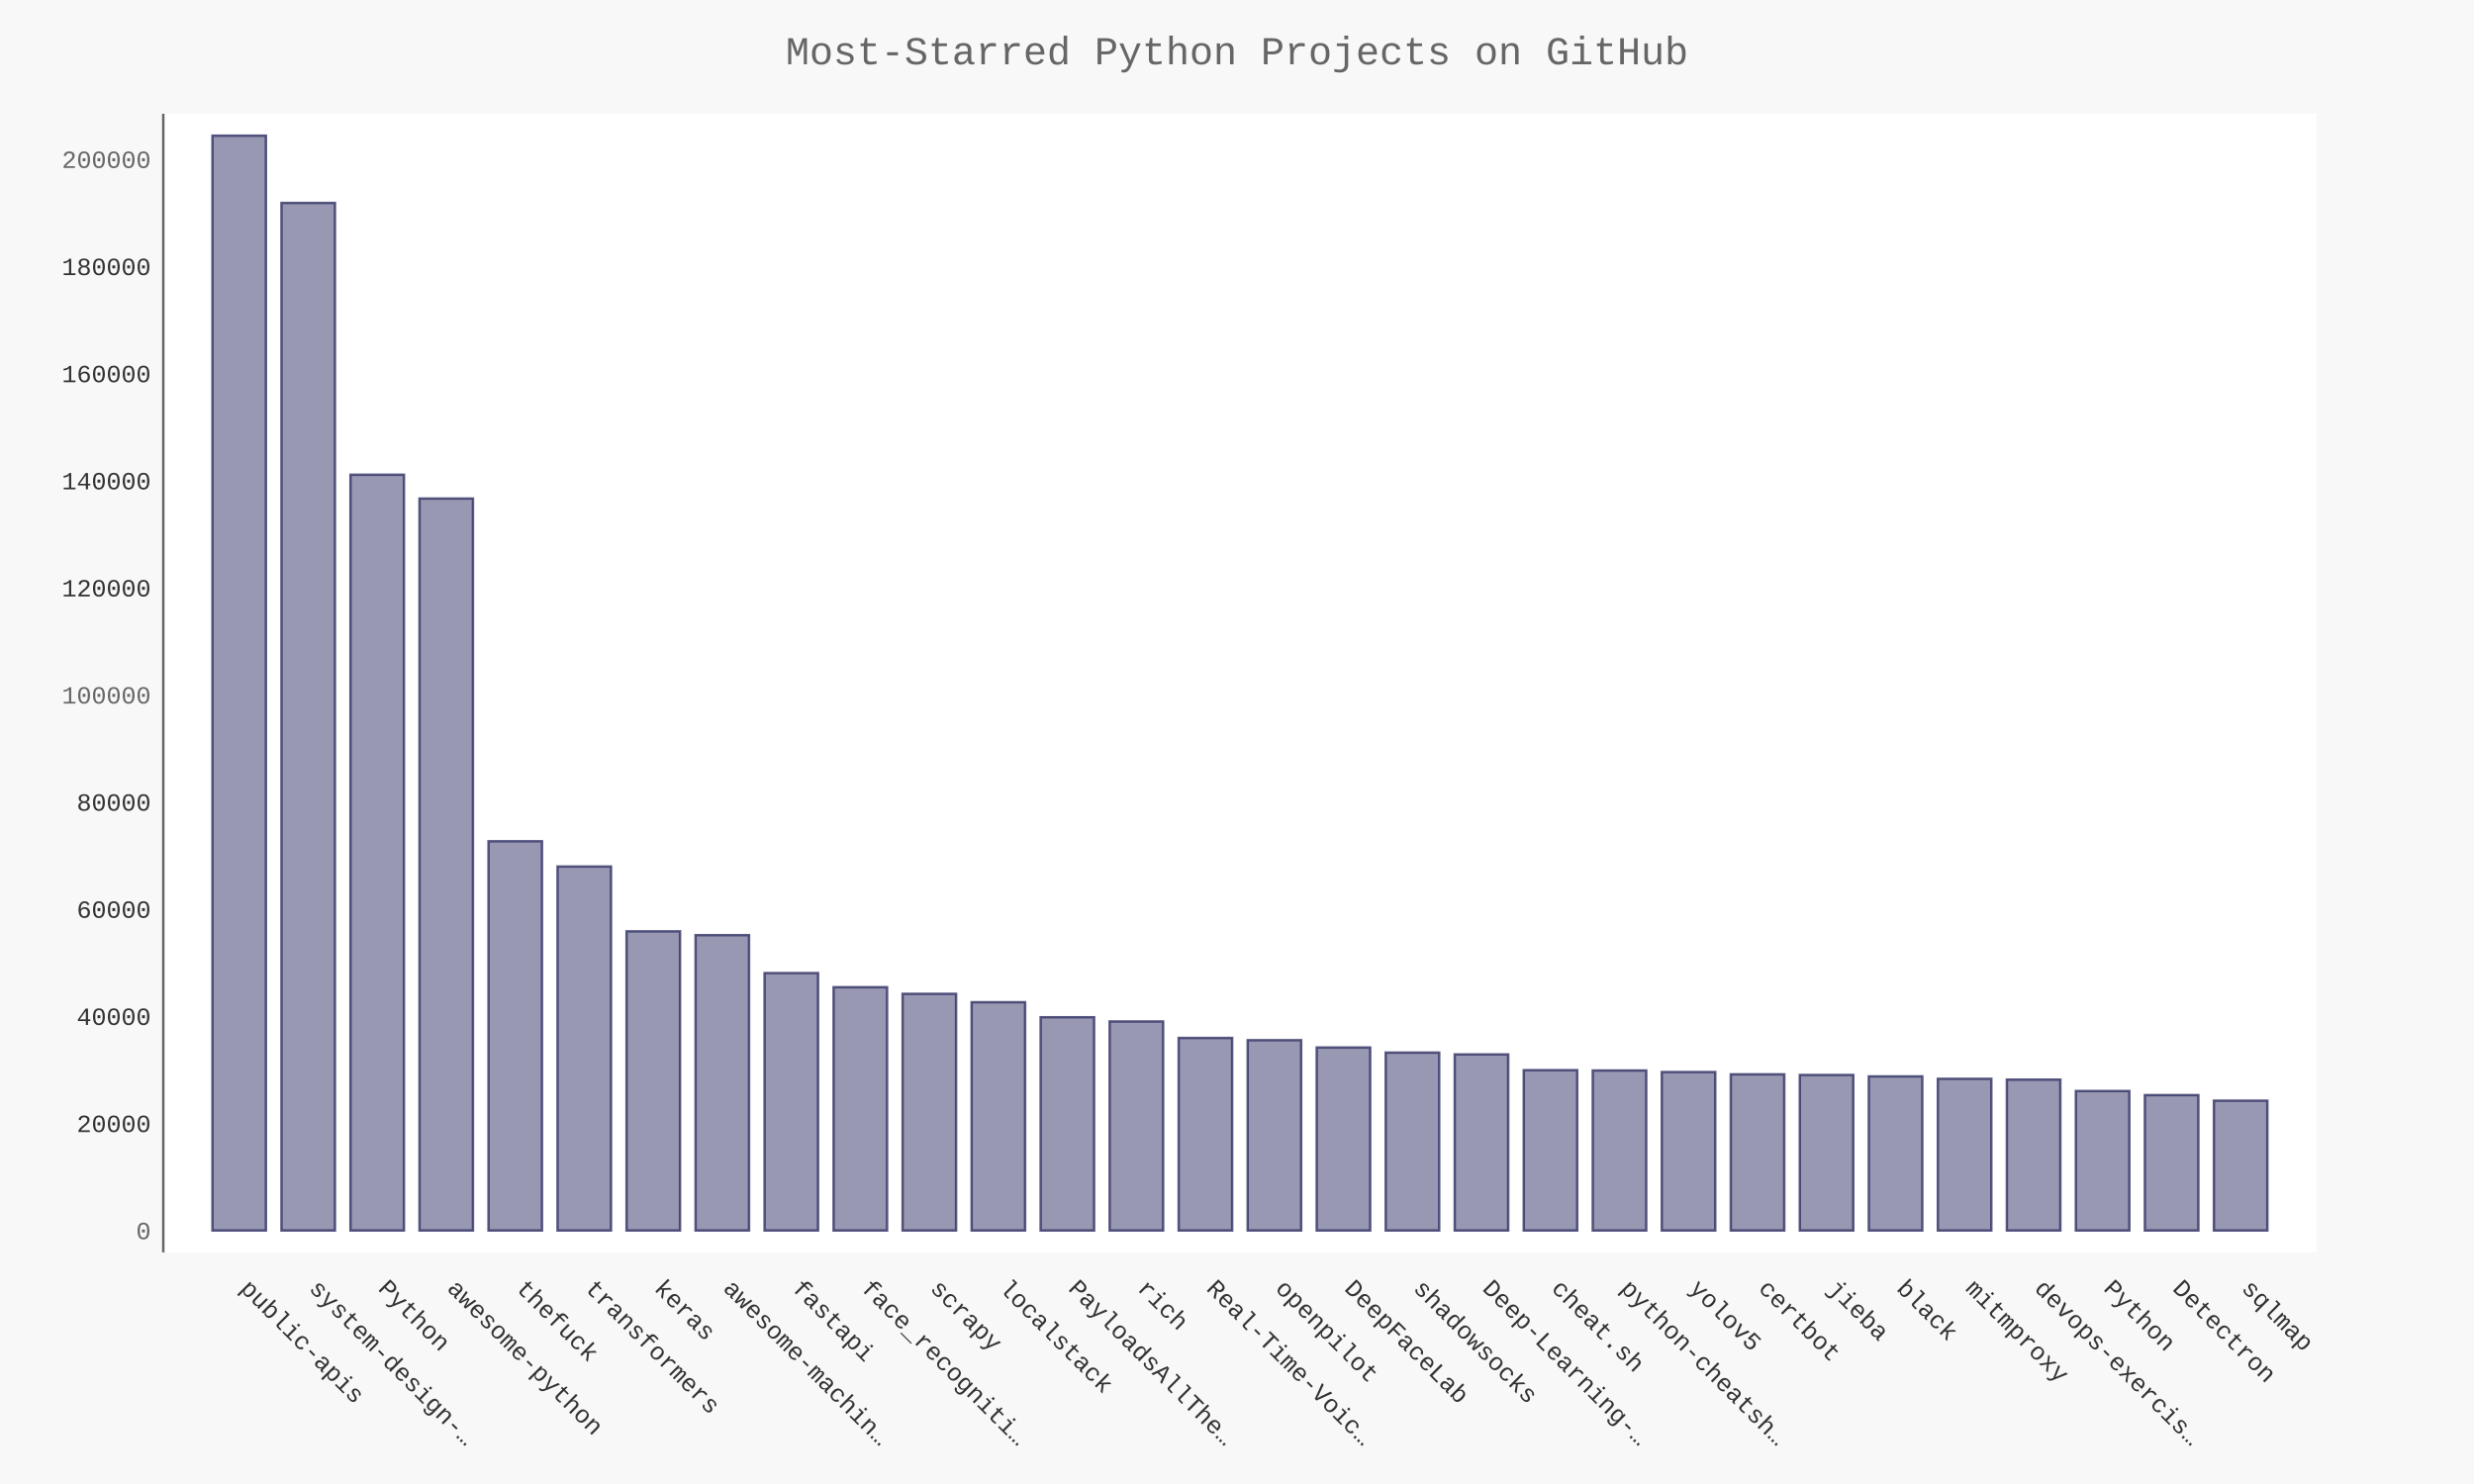
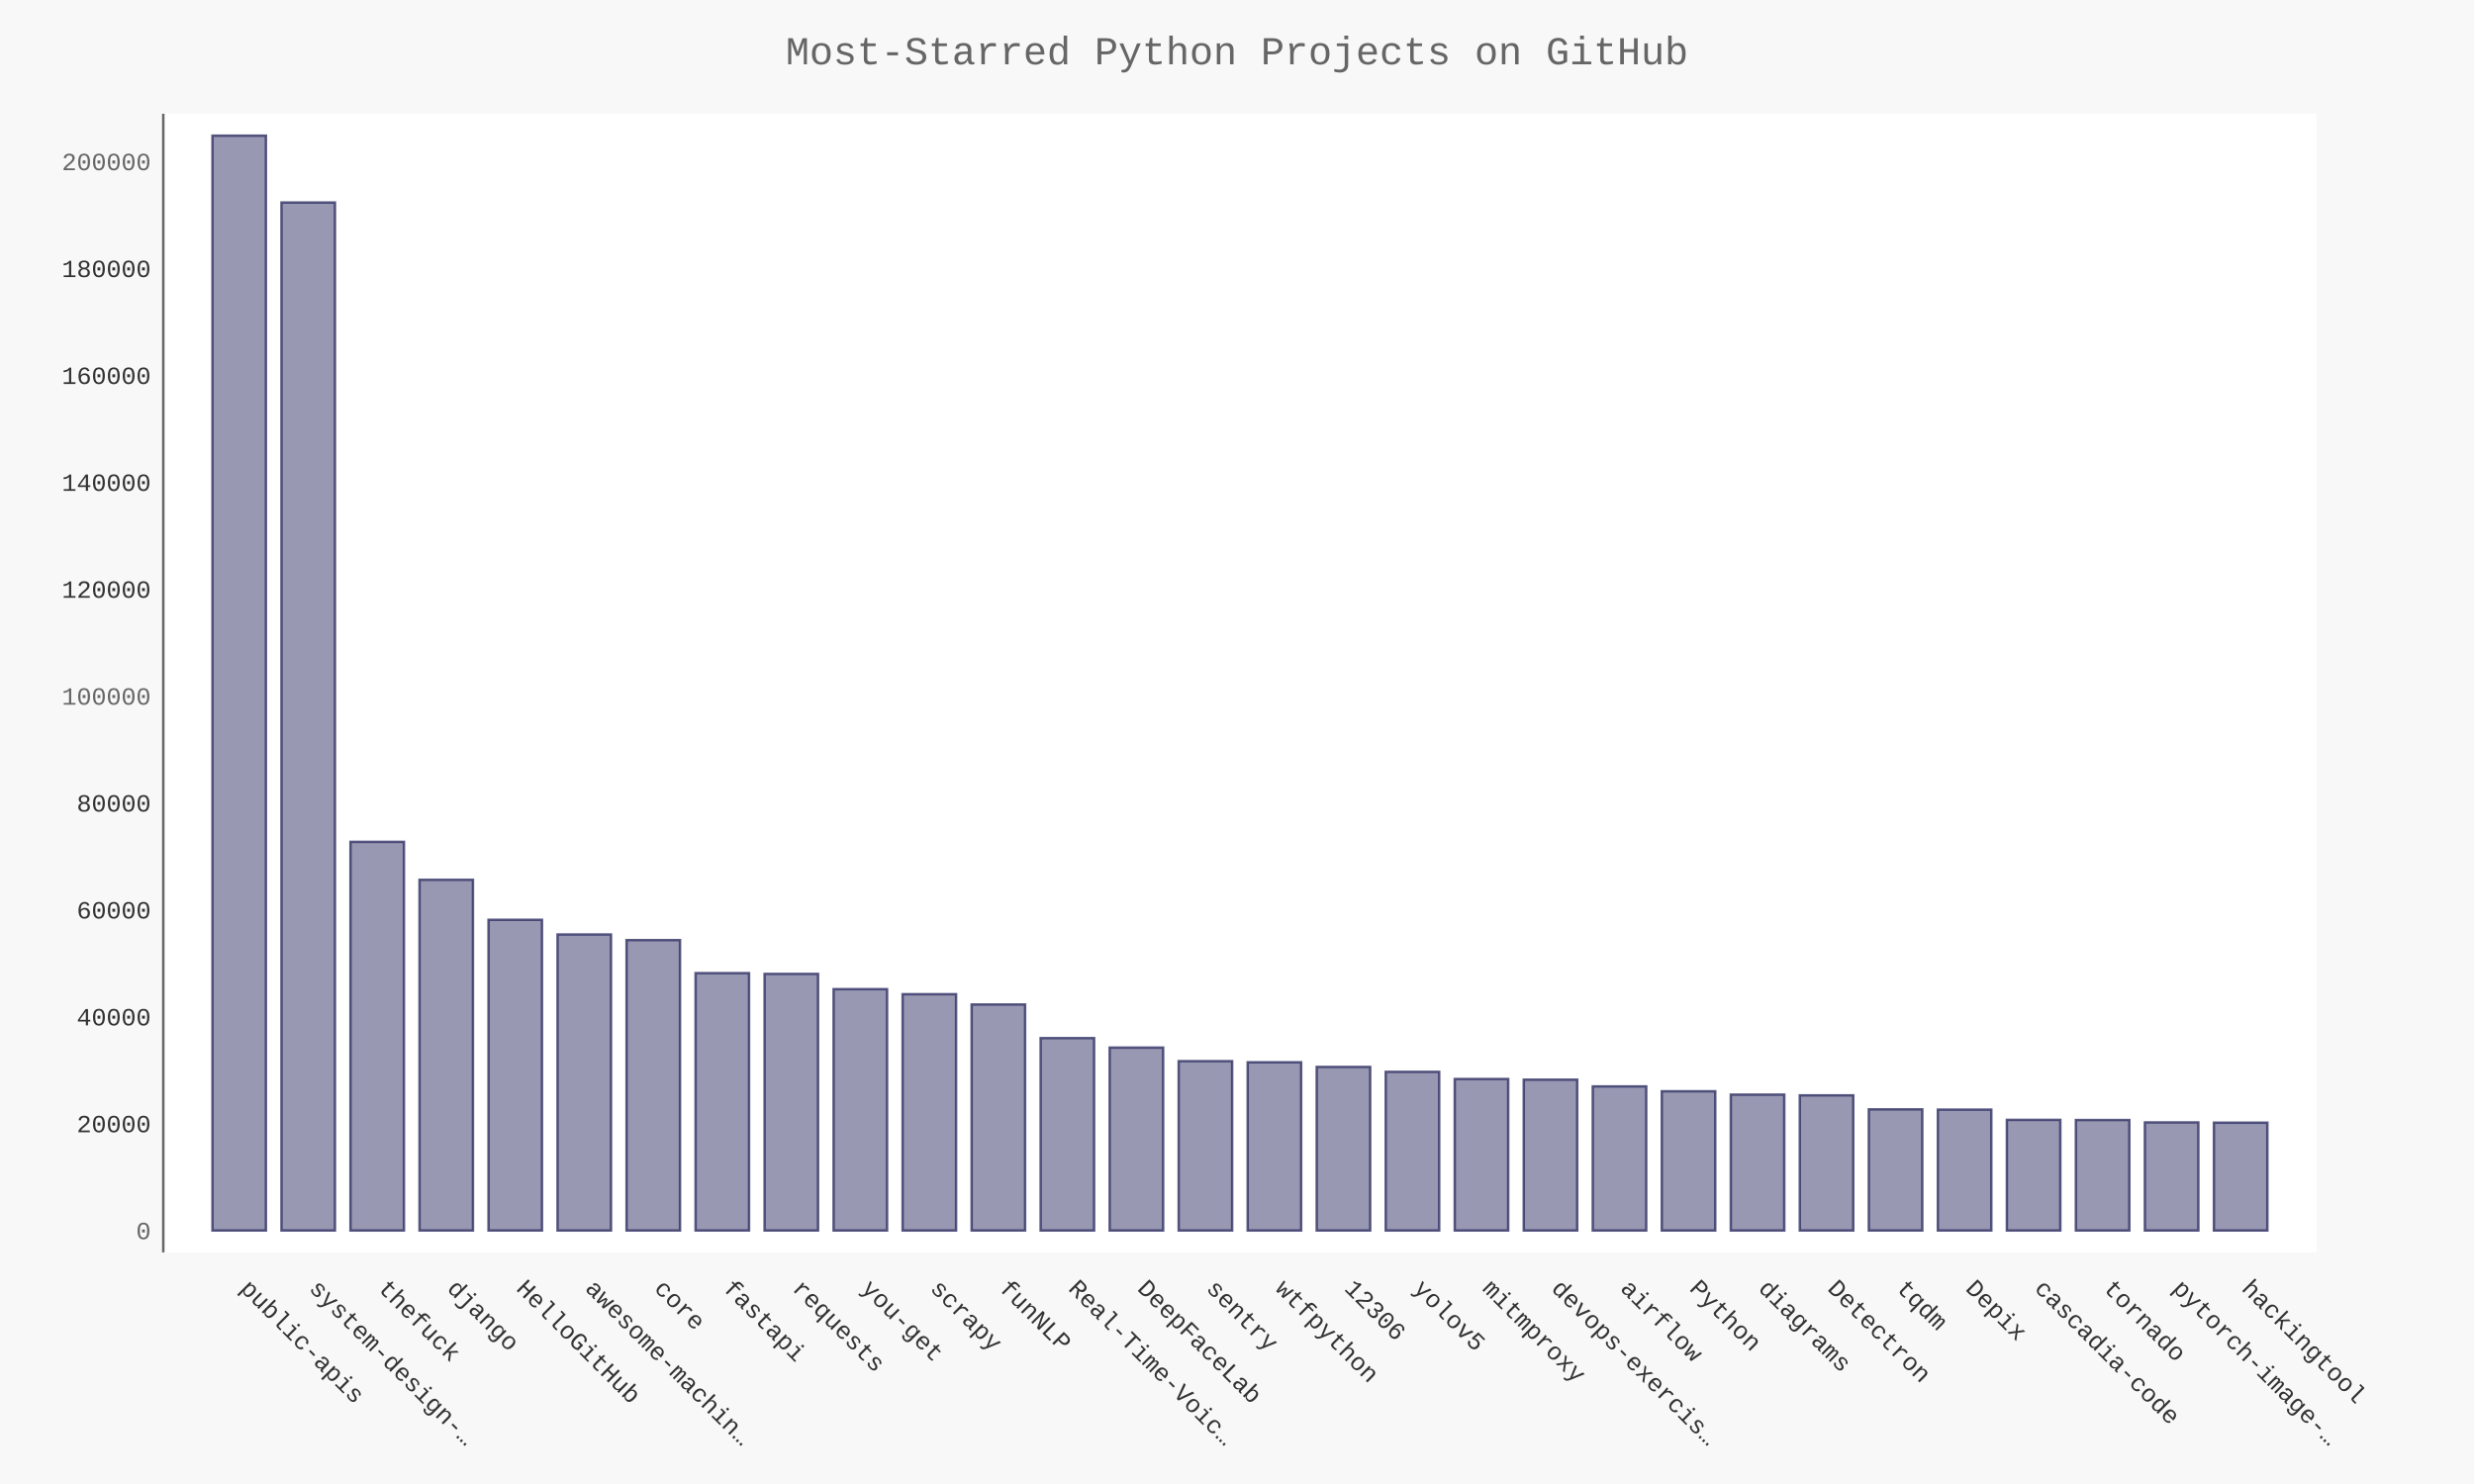
- <svg xmlns="http://www.w3.org/2000/svg" xmlns:xlink="http://www.w3.org/1999/xlink" id="chart-85890d77-c0d2-4ce1-aa13-b8e8a7d67f7e" class="pygal-chart" viewBox="0 0 1000 600">
+ <svg xmlns="http://www.w3.org/2000/svg" xmlns:xlink="http://www.w3.org/1999/xlink" id="chart-a3859ab1-d226-409c-8465-61de123ed4a2" class="pygal-chart" viewBox="0 0 1000 600">
  <defs>
-     <style type="text/css">#chart-85890d77-c0d2-4ce1-aa13-b8e8a7d67f7e{-webkit-user-select:none;-webkit-font-smoothing:antialiased;font-family:Consolas,"Liberation Mono",Menlo,Courier,monospace}#chart-85890d77-c0d2-4ce1-aa13-b8e8a7d67f7e .title{font-family:Consolas,"Liberation Mono",Menlo,Courier,monospace;font-size:16px}#chart-85890d77-c0d2-4ce1-aa13-b8e8a7d67f7e .legends .legend text{font-family:Consolas,"Liberation Mono",Menlo,Courier,monospace;font-size:14px}#chart-85890d77-c0d2-4ce1-aa13-b8e8a7d67f7e .axis text{font-family:Consolas,"Liberation Mono",Menlo,Courier,monospace;font-size:10px}#chart-85890d77-c0d2-4ce1-aa13-b8e8a7d67f7e .axis text.major{font-family:Consolas,"Liberation Mono",Menlo,Courier,monospace;font-size:10px}#chart-85890d77-c0d2-4ce1-aa13-b8e8a7d67f7e .text-overlay text.value{font-family:Consolas,"Liberation Mono",Menlo,Courier,monospace;font-size:16px}#chart-85890d77-c0d2-4ce1-aa13-b8e8a7d67f7e .text-overlay text.label{font-family:Consolas,"Liberation Mono",Menlo,Courier,monospace;font-size:10px}#chart-85890d77-c0d2-4ce1-aa13-b8e8a7d67f7e .tooltip{font-family:Consolas,"Liberation Mono",Menlo,Courier,monospace;font-size:14px}#chart-85890d77-c0d2-4ce1-aa13-b8e8a7d67f7e text.no_data{font-family:Consolas,"Liberation Mono",Menlo,Courier,monospace;font-size:64px}
- #chart-85890d77-c0d2-4ce1-aa13-b8e8a7d67f7e{background-color:#f8f8f8}#chart-85890d77-c0d2-4ce1-aa13-b8e8a7d67f7e path,#chart-85890d77-c0d2-4ce1-aa13-b8e8a7d67f7e line,#chart-85890d77-c0d2-4ce1-aa13-b8e8a7d67f7e rect,#chart-85890d77-c0d2-4ce1-aa13-b8e8a7d67f7e circle{-webkit-transition:250ms ease-in;-moz-transition:250ms ease-in;transition:250ms ease-in}#chart-85890d77-c0d2-4ce1-aa13-b8e8a7d67f7e .graph &gt; .background{fill:#f8f8f8}#chart-85890d77-c0d2-4ce1-aa13-b8e8a7d67f7e .plot &gt; .background{fill:#ffffff}#chart-85890d77-c0d2-4ce1-aa13-b8e8a7d67f7e .graph{fill:#333}#chart-85890d77-c0d2-4ce1-aa13-b8e8a7d67f7e text.no_data{fill:#666}#chart-85890d77-c0d2-4ce1-aa13-b8e8a7d67f7e .title{fill:#666}#chart-85890d77-c0d2-4ce1-aa13-b8e8a7d67f7e .legends .legend text{fill:#333}#chart-85890d77-c0d2-4ce1-aa13-b8e8a7d67f7e .legends .legend:hover text{fill:#666}#chart-85890d77-c0d2-4ce1-aa13-b8e8a7d67f7e .axis .line{stroke:#666}#chart-85890d77-c0d2-4ce1-aa13-b8e8a7d67f7e .axis .guide.line{stroke:rgba(0,0,0,0.5)}#chart-85890d77-c0d2-4ce1-aa13-b8e8a7d67f7e .axis .major.line{stroke:#333}#chart-85890d77-c0d2-4ce1-aa13-b8e8a7d67f7e .axis text.major{fill:#666}#chart-85890d77-c0d2-4ce1-aa13-b8e8a7d67f7e .axis.y .guides:hover .guide.line,#chart-85890d77-c0d2-4ce1-aa13-b8e8a7d67f7e .line-graph .axis.x .guides:hover .guide.line,#chart-85890d77-c0d2-4ce1-aa13-b8e8a7d67f7e .stackedline-graph .axis.x .guides:hover .guide.line,#chart-85890d77-c0d2-4ce1-aa13-b8e8a7d67f7e .xy-graph .axis.x .guides:hover .guide.line{stroke:#666}#chart-85890d77-c0d2-4ce1-aa13-b8e8a7d67f7e .axis .guides:hover text{fill:#666}#chart-85890d77-c0d2-4ce1-aa13-b8e8a7d67f7e .reactive{fill-opacity:.5;stroke-opacity:.8;stroke-width:1}#chart-85890d77-c0d2-4ce1-aa13-b8e8a7d67f7e .ci{stroke:#333}#chart-85890d77-c0d2-4ce1-aa13-b8e8a7d67f7e .reactive.active,#chart-85890d77-c0d2-4ce1-aa13-b8e8a7d67f7e .active .reactive{fill-opacity:.9;stroke-opacity:.9;stroke-width:4}#chart-85890d77-c0d2-4ce1-aa13-b8e8a7d67f7e .ci .reactive.active{stroke-width:1.5}#chart-85890d77-c0d2-4ce1-aa13-b8e8a7d67f7e .series text{fill:#666}#chart-85890d77-c0d2-4ce1-aa13-b8e8a7d67f7e .tooltip rect{fill:#ffffff;stroke:#666;-webkit-transition:opacity 250ms ease-in;-moz-transition:opacity 250ms ease-in;transition:opacity 250ms ease-in}#chart-85890d77-c0d2-4ce1-aa13-b8e8a7d67f7e .tooltip .label{fill:#333}#chart-85890d77-c0d2-4ce1-aa13-b8e8a7d67f7e .tooltip .label{fill:#333}#chart-85890d77-c0d2-4ce1-aa13-b8e8a7d67f7e .tooltip .legend{font-size:.8em;fill:rgba(0,0,0,0.5)}#chart-85890d77-c0d2-4ce1-aa13-b8e8a7d67f7e .tooltip .x_label{font-size:.6em;fill:#666}#chart-85890d77-c0d2-4ce1-aa13-b8e8a7d67f7e .tooltip .xlink{font-size:.5em;text-decoration:underline}#chart-85890d77-c0d2-4ce1-aa13-b8e8a7d67f7e .tooltip .value{font-size:1.5em}#chart-85890d77-c0d2-4ce1-aa13-b8e8a7d67f7e .bound{font-size:.5em}#chart-85890d77-c0d2-4ce1-aa13-b8e8a7d67f7e .max-value{font-size:.75em;fill:rgba(0,0,0,0.5)}#chart-85890d77-c0d2-4ce1-aa13-b8e8a7d67f7e .map-element{fill:#ffffff;stroke:rgba(0,0,0,0.5) !important}#chart-85890d77-c0d2-4ce1-aa13-b8e8a7d67f7e .map-element .reactive{fill-opacity:inherit;stroke-opacity:inherit}#chart-85890d77-c0d2-4ce1-aa13-b8e8a7d67f7e .color-0,#chart-85890d77-c0d2-4ce1-aa13-b8e8a7d67f7e .color-0 a:visited{stroke:#333366;fill:#333366}#chart-85890d77-c0d2-4ce1-aa13-b8e8a7d67f7e .text-overlay .color-0 text{fill:black}
- #chart-85890d77-c0d2-4ce1-aa13-b8e8a7d67f7e text.no_data{text-anchor:middle}#chart-85890d77-c0d2-4ce1-aa13-b8e8a7d67f7e .guide.line{fill:none}#chart-85890d77-c0d2-4ce1-aa13-b8e8a7d67f7e .centered{text-anchor:middle}#chart-85890d77-c0d2-4ce1-aa13-b8e8a7d67f7e .title{text-anchor:middle}#chart-85890d77-c0d2-4ce1-aa13-b8e8a7d67f7e .legends .legend text{fill-opacity:1}#chart-85890d77-c0d2-4ce1-aa13-b8e8a7d67f7e .axis.x text{text-anchor:middle}#chart-85890d77-c0d2-4ce1-aa13-b8e8a7d67f7e .axis.x:not(.web) text[transform]{text-anchor:start}#chart-85890d77-c0d2-4ce1-aa13-b8e8a7d67f7e .axis.x:not(.web) text[transform].backwards{text-anchor:end}#chart-85890d77-c0d2-4ce1-aa13-b8e8a7d67f7e .axis.y text{text-anchor:end}#chart-85890d77-c0d2-4ce1-aa13-b8e8a7d67f7e .axis.y text[transform].backwards{text-anchor:start}#chart-85890d77-c0d2-4ce1-aa13-b8e8a7d67f7e .axis.y2 text{text-anchor:start}#chart-85890d77-c0d2-4ce1-aa13-b8e8a7d67f7e .axis.y2 text[transform].backwards{text-anchor:end}#chart-85890d77-c0d2-4ce1-aa13-b8e8a7d67f7e .axis .guide.line{stroke-dasharray:4,4;stroke:black}#chart-85890d77-c0d2-4ce1-aa13-b8e8a7d67f7e .axis .major.guide.line{stroke-dasharray:6,6;stroke:black}#chart-85890d77-c0d2-4ce1-aa13-b8e8a7d67f7e .horizontal .axis.y .guide.line,#chart-85890d77-c0d2-4ce1-aa13-b8e8a7d67f7e .horizontal .axis.y2 .guide.line,#chart-85890d77-c0d2-4ce1-aa13-b8e8a7d67f7e .vertical .axis.x .guide.line{opacity:0}#chart-85890d77-c0d2-4ce1-aa13-b8e8a7d67f7e .horizontal .axis.always_show .guide.line,#chart-85890d77-c0d2-4ce1-aa13-b8e8a7d67f7e .vertical .axis.always_show .guide.line{opacity:1 !important}#chart-85890d77-c0d2-4ce1-aa13-b8e8a7d67f7e .axis.y .guides:hover .guide.line,#chart-85890d77-c0d2-4ce1-aa13-b8e8a7d67f7e .axis.y2 .guides:hover .guide.line,#chart-85890d77-c0d2-4ce1-aa13-b8e8a7d67f7e .axis.x .guides:hover .guide.line{opacity:1}#chart-85890d77-c0d2-4ce1-aa13-b8e8a7d67f7e .axis .guides:hover text{opacity:1}#chart-85890d77-c0d2-4ce1-aa13-b8e8a7d67f7e .nofill{fill:none}#chart-85890d77-c0d2-4ce1-aa13-b8e8a7d67f7e .subtle-fill{fill-opacity:.2}#chart-85890d77-c0d2-4ce1-aa13-b8e8a7d67f7e .dot{stroke-width:1px;fill-opacity:1;stroke-opacity:1}#chart-85890d77-c0d2-4ce1-aa13-b8e8a7d67f7e .dot.active{stroke-width:5px}#chart-85890d77-c0d2-4ce1-aa13-b8e8a7d67f7e .dot.negative{fill:transparent}#chart-85890d77-c0d2-4ce1-aa13-b8e8a7d67f7e text,#chart-85890d77-c0d2-4ce1-aa13-b8e8a7d67f7e tspan{stroke:none !important}#chart-85890d77-c0d2-4ce1-aa13-b8e8a7d67f7e .series text.active{opacity:1}#chart-85890d77-c0d2-4ce1-aa13-b8e8a7d67f7e .tooltip rect{fill-opacity:.95;stroke-width:.5}#chart-85890d77-c0d2-4ce1-aa13-b8e8a7d67f7e .tooltip text{fill-opacity:1}#chart-85890d77-c0d2-4ce1-aa13-b8e8a7d67f7e .showable{visibility:hidden}#chart-85890d77-c0d2-4ce1-aa13-b8e8a7d67f7e .showable.shown{visibility:visible}#chart-85890d77-c0d2-4ce1-aa13-b8e8a7d67f7e .gauge-background{fill:rgba(229,229,229,1);stroke:none}#chart-85890d77-c0d2-4ce1-aa13-b8e8a7d67f7e .bg-lines{stroke:#f8f8f8;stroke-width:2px}</style>
+     <style type="text/css">#chart-a3859ab1-d226-409c-8465-61de123ed4a2{-webkit-user-select:none;-webkit-font-smoothing:antialiased;font-family:Consolas,"Liberation Mono",Menlo,Courier,monospace}#chart-a3859ab1-d226-409c-8465-61de123ed4a2 .title{font-family:Consolas,"Liberation Mono",Menlo,Courier,monospace;font-size:16px}#chart-a3859ab1-d226-409c-8465-61de123ed4a2 .legends .legend text{font-family:Consolas,"Liberation Mono",Menlo,Courier,monospace;font-size:14px}#chart-a3859ab1-d226-409c-8465-61de123ed4a2 .axis text{font-family:Consolas,"Liberation Mono",Menlo,Courier,monospace;font-size:10px}#chart-a3859ab1-d226-409c-8465-61de123ed4a2 .axis text.major{font-family:Consolas,"Liberation Mono",Menlo,Courier,monospace;font-size:10px}#chart-a3859ab1-d226-409c-8465-61de123ed4a2 .text-overlay text.value{font-family:Consolas,"Liberation Mono",Menlo,Courier,monospace;font-size:16px}#chart-a3859ab1-d226-409c-8465-61de123ed4a2 .text-overlay text.label{font-family:Consolas,"Liberation Mono",Menlo,Courier,monospace;font-size:10px}#chart-a3859ab1-d226-409c-8465-61de123ed4a2 .tooltip{font-family:Consolas,"Liberation Mono",Menlo,Courier,monospace;font-size:14px}#chart-a3859ab1-d226-409c-8465-61de123ed4a2 text.no_data{font-family:Consolas,"Liberation Mono",Menlo,Courier,monospace;font-size:64px}
+ #chart-a3859ab1-d226-409c-8465-61de123ed4a2{background-color:#f8f8f8}#chart-a3859ab1-d226-409c-8465-61de123ed4a2 path,#chart-a3859ab1-d226-409c-8465-61de123ed4a2 line,#chart-a3859ab1-d226-409c-8465-61de123ed4a2 rect,#chart-a3859ab1-d226-409c-8465-61de123ed4a2 circle{-webkit-transition:250ms ease-in;-moz-transition:250ms ease-in;transition:250ms ease-in}#chart-a3859ab1-d226-409c-8465-61de123ed4a2 .graph &gt; .background{fill:#f8f8f8}#chart-a3859ab1-d226-409c-8465-61de123ed4a2 .plot &gt; .background{fill:#ffffff}#chart-a3859ab1-d226-409c-8465-61de123ed4a2 .graph{fill:#333}#chart-a3859ab1-d226-409c-8465-61de123ed4a2 text.no_data{fill:#666}#chart-a3859ab1-d226-409c-8465-61de123ed4a2 .title{fill:#666}#chart-a3859ab1-d226-409c-8465-61de123ed4a2 .legends .legend text{fill:#333}#chart-a3859ab1-d226-409c-8465-61de123ed4a2 .legends .legend:hover text{fill:#666}#chart-a3859ab1-d226-409c-8465-61de123ed4a2 .axis .line{stroke:#666}#chart-a3859ab1-d226-409c-8465-61de123ed4a2 .axis .guide.line{stroke:rgba(0,0,0,0.5)}#chart-a3859ab1-d226-409c-8465-61de123ed4a2 .axis .major.line{stroke:#333}#chart-a3859ab1-d226-409c-8465-61de123ed4a2 .axis text.major{fill:#666}#chart-a3859ab1-d226-409c-8465-61de123ed4a2 .axis.y .guides:hover .guide.line,#chart-a3859ab1-d226-409c-8465-61de123ed4a2 .line-graph .axis.x .guides:hover .guide.line,#chart-a3859ab1-d226-409c-8465-61de123ed4a2 .stackedline-graph .axis.x .guides:hover .guide.line,#chart-a3859ab1-d226-409c-8465-61de123ed4a2 .xy-graph .axis.x .guides:hover .guide.line{stroke:#666}#chart-a3859ab1-d226-409c-8465-61de123ed4a2 .axis .guides:hover text{fill:#666}#chart-a3859ab1-d226-409c-8465-61de123ed4a2 .reactive{fill-opacity:.5;stroke-opacity:.8;stroke-width:1}#chart-a3859ab1-d226-409c-8465-61de123ed4a2 .ci{stroke:#333}#chart-a3859ab1-d226-409c-8465-61de123ed4a2 .reactive.active,#chart-a3859ab1-d226-409c-8465-61de123ed4a2 .active .reactive{fill-opacity:.9;stroke-opacity:.9;stroke-width:4}#chart-a3859ab1-d226-409c-8465-61de123ed4a2 .ci .reactive.active{stroke-width:1.5}#chart-a3859ab1-d226-409c-8465-61de123ed4a2 .series text{fill:#666}#chart-a3859ab1-d226-409c-8465-61de123ed4a2 .tooltip rect{fill:#ffffff;stroke:#666;-webkit-transition:opacity 250ms ease-in;-moz-transition:opacity 250ms ease-in;transition:opacity 250ms ease-in}#chart-a3859ab1-d226-409c-8465-61de123ed4a2 .tooltip .label{fill:#333}#chart-a3859ab1-d226-409c-8465-61de123ed4a2 .tooltip .label{fill:#333}#chart-a3859ab1-d226-409c-8465-61de123ed4a2 .tooltip .legend{font-size:.8em;fill:rgba(0,0,0,0.5)}#chart-a3859ab1-d226-409c-8465-61de123ed4a2 .tooltip .x_label{font-size:.6em;fill:#666}#chart-a3859ab1-d226-409c-8465-61de123ed4a2 .tooltip .xlink{font-size:.5em;text-decoration:underline}#chart-a3859ab1-d226-409c-8465-61de123ed4a2 .tooltip .value{font-size:1.5em}#chart-a3859ab1-d226-409c-8465-61de123ed4a2 .bound{font-size:.5em}#chart-a3859ab1-d226-409c-8465-61de123ed4a2 .max-value{font-size:.75em;fill:rgba(0,0,0,0.5)}#chart-a3859ab1-d226-409c-8465-61de123ed4a2 .map-element{fill:#ffffff;stroke:rgba(0,0,0,0.5) !important}#chart-a3859ab1-d226-409c-8465-61de123ed4a2 .map-element .reactive{fill-opacity:inherit;stroke-opacity:inherit}#chart-a3859ab1-d226-409c-8465-61de123ed4a2 .color-0,#chart-a3859ab1-d226-409c-8465-61de123ed4a2 .color-0 a:visited{stroke:#333366;fill:#333366}#chart-a3859ab1-d226-409c-8465-61de123ed4a2 .text-overlay .color-0 text{fill:black}
+ #chart-a3859ab1-d226-409c-8465-61de123ed4a2 text.no_data{text-anchor:middle}#chart-a3859ab1-d226-409c-8465-61de123ed4a2 .guide.line{fill:none}#chart-a3859ab1-d226-409c-8465-61de123ed4a2 .centered{text-anchor:middle}#chart-a3859ab1-d226-409c-8465-61de123ed4a2 .title{text-anchor:middle}#chart-a3859ab1-d226-409c-8465-61de123ed4a2 .legends .legend text{fill-opacity:1}#chart-a3859ab1-d226-409c-8465-61de123ed4a2 .axis.x text{text-anchor:middle}#chart-a3859ab1-d226-409c-8465-61de123ed4a2 .axis.x:not(.web) text[transform]{text-anchor:start}#chart-a3859ab1-d226-409c-8465-61de123ed4a2 .axis.x:not(.web) text[transform].backwards{text-anchor:end}#chart-a3859ab1-d226-409c-8465-61de123ed4a2 .axis.y text{text-anchor:end}#chart-a3859ab1-d226-409c-8465-61de123ed4a2 .axis.y text[transform].backwards{text-anchor:start}#chart-a3859ab1-d226-409c-8465-61de123ed4a2 .axis.y2 text{text-anchor:start}#chart-a3859ab1-d226-409c-8465-61de123ed4a2 .axis.y2 text[transform].backwards{text-anchor:end}#chart-a3859ab1-d226-409c-8465-61de123ed4a2 .axis .guide.line{stroke-dasharray:4,4;stroke:black}#chart-a3859ab1-d226-409c-8465-61de123ed4a2 .axis .major.guide.line{stroke-dasharray:6,6;stroke:black}#chart-a3859ab1-d226-409c-8465-61de123ed4a2 .horizontal .axis.y .guide.line,#chart-a3859ab1-d226-409c-8465-61de123ed4a2 .horizontal .axis.y2 .guide.line,#chart-a3859ab1-d226-409c-8465-61de123ed4a2 .vertical .axis.x .guide.line{opacity:0}#chart-a3859ab1-d226-409c-8465-61de123ed4a2 .horizontal .axis.always_show .guide.line,#chart-a3859ab1-d226-409c-8465-61de123ed4a2 .vertical .axis.always_show .guide.line{opacity:1 !important}#chart-a3859ab1-d226-409c-8465-61de123ed4a2 .axis.y .guides:hover .guide.line,#chart-a3859ab1-d226-409c-8465-61de123ed4a2 .axis.y2 .guides:hover .guide.line,#chart-a3859ab1-d226-409c-8465-61de123ed4a2 .axis.x .guides:hover .guide.line{opacity:1}#chart-a3859ab1-d226-409c-8465-61de123ed4a2 .axis .guides:hover text{opacity:1}#chart-a3859ab1-d226-409c-8465-61de123ed4a2 .nofill{fill:none}#chart-a3859ab1-d226-409c-8465-61de123ed4a2 .subtle-fill{fill-opacity:.2}#chart-a3859ab1-d226-409c-8465-61de123ed4a2 .dot{stroke-width:1px;fill-opacity:1;stroke-opacity:1}#chart-a3859ab1-d226-409c-8465-61de123ed4a2 .dot.active{stroke-width:5px}#chart-a3859ab1-d226-409c-8465-61de123ed4a2 .dot.negative{fill:transparent}#chart-a3859ab1-d226-409c-8465-61de123ed4a2 text,#chart-a3859ab1-d226-409c-8465-61de123ed4a2 tspan{stroke:none !important}#chart-a3859ab1-d226-409c-8465-61de123ed4a2 .series text.active{opacity:1}#chart-a3859ab1-d226-409c-8465-61de123ed4a2 .tooltip rect{fill-opacity:.95;stroke-width:.5}#chart-a3859ab1-d226-409c-8465-61de123ed4a2 .tooltip text{fill-opacity:1}#chart-a3859ab1-d226-409c-8465-61de123ed4a2 .showable{visibility:hidden}#chart-a3859ab1-d226-409c-8465-61de123ed4a2 .showable.shown{visibility:visible}#chart-a3859ab1-d226-409c-8465-61de123ed4a2 .gauge-background{fill:rgba(229,229,229,1);stroke:none}#chart-a3859ab1-d226-409c-8465-61de123ed4a2 .bg-lines{stroke:#f8f8f8;stroke-width:2px}</style>
  </defs>
  <g class="graph bar-graph vertical">
    <rect x="0" y="0" width="1000" height="600" class="background" />
    <g transform="translate(66, 46)" class="plot">
      <rect x="0" y="0" width="870.36" height="460.36" class="background" />
      <g class="axis y">
        <g class="guides">
          <text x="-5" y="455.007" class="major">0</text>
        </g>
        <g class="guides">
-           <text x="-5" y="411.698" class="">20000</text>
-         </g>
-         <g class="guides">
-           <text x="-5" y="368.388" class="">40000</text>
-         </g>
-         <g class="guides">
-           <text x="-5" y="325.078" class="">60000</text>
-         </g>
-         <g class="guides">
-           <text x="-5" y="281.768" class="">80000</text>
-         </g>
-         <g class="guides">
-           <text x="-5" y="238.458" class="major">100000</text>
-         </g>
-         <g class="guides">
-           <text x="-5" y="195.149" class="">120000</text>
-         </g>
-         <g class="guides">
-           <text x="-5" y="151.839" class="">140000</text>
-         </g>
-         <g class="guides">
-           <text x="-5" y="108.529" class="">160000</text>
-         </g>
-         <g class="guides">
-           <text x="-5" y="65.219" class="">180000</text>
-         </g>
-         <g class="guides">
-           <text x="-5" y="21.909" class="major">200000</text>
+           <text x="-5" y="411.787" class="">20000</text>
+         </g>
+         <g class="guides">
+           <text x="-5" y="368.567" class="">40000</text>
+         </g>
+         <g class="guides">
+           <text x="-5" y="325.347" class="">60000</text>
+         </g>
+         <g class="guides">
+           <text x="-5" y="282.127" class="">80000</text>
+         </g>
+         <g class="guides">
+           <text x="-5" y="238.907" class="major">100000</text>
+         </g>
+         <g class="guides">
+           <text x="-5" y="195.686" class="">120000</text>
+         </g>
+         <g class="guides">
+           <text x="-5" y="152.466" class="">140000</text>
+         </g>
+         <g class="guides">
+           <text x="-5" y="109.246" class="">160000</text>
+         </g>
+         <g class="guides">
+           <text x="-5" y="66.026" class="">180000</text>
+         </g>
+         <g class="guides">
+           <text x="-5" y="22.806" class="major">200000</text>
        </g>
      </g>
      <g class="axis x">
        <path d="M0 0 v460.36" class="line" />
        <g class="guides">
          <path d="M30.686 0 v460.36" class="guide line" />
          <text x="30.686" y="475.36" class="" transform="rotate(45 30.68578 475.3604)">public-apis</text>
        </g>
        <g class="guides">
          <path d="M58.582 0 v460.36" class="guide line" />
          <text x="58.582" y="475.36" class="" transform="rotate(45 58.58195 475.3604)">system-design-…</text>
        </g>
        <g class="guides">
          <path d="M86.478 0 v460.36" class="guide line" />
-           <text x="86.478" y="475.36" class="" transform="rotate(45 86.47812 475.3604)">Python</text>
+           <text x="86.478" y="475.36" class="" transform="rotate(45 86.47812 475.3604)">thefuck</text>
        </g>
        <g class="guides">
          <path d="M114.374 0 v460.36" class="guide line" />
-           <text x="114.374" y="475.36" class="" transform="rotate(45 114.3743 475.3604)">awesome-python</text>
+           <text x="114.374" y="475.36" class="" transform="rotate(45 114.3743 475.3604)">django</text>
        </g>
        <g class="guides">
          <path d="M142.27 0 v460.36" class="guide line" />
-           <text x="142.27" y="475.36" class="" transform="rotate(45 142.2704 475.3604)">thefuck</text>
+           <text x="142.27" y="475.36" class="" transform="rotate(45 142.2704 475.3604)">HelloGitHub</text>
        </g>
        <g class="guides">
          <path d="M170.167 0 v460.36" class="guide line" />
-           <text x="170.167" y="475.36" class="" transform="rotate(45 170.1666 475.3604)">transformers</text>
+           <text x="170.167" y="475.36" class="" transform="rotate(45 170.1666 475.3604)">awesome-machin…</text>
        </g>
        <g class="guides">
          <path d="M198.063 0 v460.36" class="guide line" />
-           <text x="198.063" y="475.36" class="" transform="rotate(45 198.0628 475.3604)">keras</text>
+           <text x="198.063" y="475.36" class="" transform="rotate(45 198.0628 475.3604)">core</text>
        </g>
        <g class="guides">
          <path d="M225.959 0 v460.36" class="guide line" />
-           <text x="225.959" y="475.36" class="" transform="rotate(45 225.9589 475.3604)">awesome-machin…</text>
+           <text x="225.959" y="475.36" class="" transform="rotate(45 225.9589 475.3604)">fastapi</text>
        </g>
        <g class="guides">
          <path d="M253.855 0 v460.36" class="guide line" />
-           <text x="253.855" y="475.36" class="" transform="rotate(45 253.8551 475.3604)">fastapi</text>
+           <text x="253.855" y="475.36" class="" transform="rotate(45 253.8551 475.3604)">requests</text>
        </g>
        <g class="guides">
          <path d="M281.751 0 v460.36" class="guide line" />
-           <text x="281.751" y="475.36" class="" transform="rotate(45 281.7513 475.3604)">face_recogniti…</text>
+           <text x="281.751" y="475.36" class="" transform="rotate(45 281.7513 475.3604)">you-get</text>
        </g>
        <g class="guides">
          <path d="M309.647 0 v460.36" class="guide line" />
          <text x="309.647" y="475.36" class="" transform="rotate(45 309.6474 475.3604)">scrapy</text>
        </g>
        <g class="guides">
          <path d="M337.544 0 v460.36" class="guide line" />
-           <text x="337.544" y="475.36" class="" transform="rotate(45 337.5436 475.3604)">localstack</text>
+           <text x="337.544" y="475.36" class="" transform="rotate(45 337.5436 475.3604)">funNLP</text>
        </g>
        <g class="guides">
          <path d="M365.44 0 v460.36" class="guide line" />
-           <text x="365.44" y="475.36" class="" transform="rotate(45 365.4398 475.3604)">PayloadsAllThe…</text>
+           <text x="365.44" y="475.36" class="" transform="rotate(45 365.4398 475.3604)">Real-Time-Voic…</text>
        </g>
        <g class="guides">
          <path d="M393.336 0 v460.36" class="guide line" />
-           <text x="393.336" y="475.36" class="" transform="rotate(45 393.3359 475.3604)">rich</text>
+           <text x="393.336" y="475.36" class="" transform="rotate(45 393.3359 475.3604)">DeepFaceLab</text>
        </g>
        <g class="guides">
          <path d="M421.232 0 v460.36" class="guide line" />
-           <text x="421.232" y="475.36" class="" transform="rotate(45 421.2321 475.3604)">Real-Time-Voic…</text>
+           <text x="421.232" y="475.36" class="" transform="rotate(45 421.2321 475.3604)">sentry</text>
        </g>
        <g class="guides">
          <path d="M449.128 0 v460.36" class="guide line" />
-           <text x="449.128" y="475.36" class="" transform="rotate(45 449.1283 475.3604)">openpilot</text>
+           <text x="449.128" y="475.36" class="" transform="rotate(45 449.1283 475.3604)">wtfpython</text>
        </g>
        <g class="guides">
          <path d="M477.024 0 v460.36" class="guide line" />
-           <text x="477.024" y="475.36" class="" transform="rotate(45 477.0244 475.3604)">DeepFaceLab</text>
+           <text x="477.024" y="475.36" class="" transform="rotate(45 477.0244 475.3604)">12306</text>
        </g>
        <g class="guides">
          <path d="M504.921 0 v460.36" class="guide line" />
-           <text x="504.921" y="475.36" class="" transform="rotate(45 504.9206 475.3604)">shadowsocks</text>
+           <text x="504.921" y="475.36" class="" transform="rotate(45 504.9206 475.3604)">yolov5</text>
        </g>
        <g class="guides">
          <path d="M532.817 0 v460.36" class="guide line" />
-           <text x="532.817" y="475.36" class="" transform="rotate(45 532.8168 475.3604)">Deep-Learning-…</text>
+           <text x="532.817" y="475.36" class="" transform="rotate(45 532.8168 475.3604)">mitmproxy</text>
        </g>
        <g class="guides">
          <path d="M560.713 0 v460.36" class="guide line" />
-           <text x="560.713" y="475.36" class="" transform="rotate(45 560.7129 475.3604)">cheat.sh</text>
+           <text x="560.713" y="475.36" class="" transform="rotate(45 560.7129 475.3604)">devops-exercis…</text>
        </g>
        <g class="guides">
          <path d="M588.609 0 v460.36" class="guide line" />
-           <text x="588.609" y="475.36" class="" transform="rotate(45 588.6091 475.3604)">python-cheatsh…</text>
+           <text x="588.609" y="475.36" class="" transform="rotate(45 588.6091 475.3604)">airflow</text>
        </g>
        <g class="guides">
          <path d="M616.505 0 v460.36" class="guide line" />
-           <text x="616.505" y="475.36" class="" transform="rotate(45 616.5053 475.3604)">yolov5</text>
+           <text x="616.505" y="475.36" class="" transform="rotate(45 616.5053 475.3604)">Python</text>
        </g>
        <g class="guides">
          <path d="M644.401 0 v460.36" class="guide line" />
-           <text x="644.401" y="475.36" class="" transform="rotate(45 644.4014 475.3604)">certbot</text>
+           <text x="644.401" y="475.36" class="" transform="rotate(45 644.4014 475.3604)">diagrams</text>
        </g>
        <g class="guides">
          <path d="M672.298 0 v460.36" class="guide line" />
-           <text x="672.298" y="475.36" class="" transform="rotate(45 672.2976 475.3604)">jieba</text>
+           <text x="672.298" y="475.36" class="" transform="rotate(45 672.2976 475.3604)">Detectron</text>
        </g>
        <g class="guides">
          <path d="M700.194 0 v460.36" class="guide line" />
-           <text x="700.194" y="475.36" class="" transform="rotate(45 700.1938 475.3604)">black</text>
+           <text x="700.194" y="475.36" class="" transform="rotate(45 700.1938 475.3604)">tqdm</text>
        </g>
        <g class="guides">
          <path d="M728.09 0 v460.36" class="guide line" />
-           <text x="728.09" y="475.36" class="" transform="rotate(45 728.0899 475.3604)">mitmproxy</text>
+           <text x="728.09" y="475.36" class="" transform="rotate(45 728.0899 475.3604)">Depix</text>
        </g>
        <g class="guides">
          <path d="M755.986 0 v460.36" class="guide line" />
-           <text x="755.986" y="475.36" class="" transform="rotate(45 755.9861 475.3604)">devops-exercis…</text>
+           <text x="755.986" y="475.36" class="" transform="rotate(45 755.9861 475.3604)">cascadia-code</text>
        </g>
        <g class="guides">
          <path d="M783.882 0 v460.36" class="guide line" />
-           <text x="783.882" y="475.36" class="" transform="rotate(45 783.8823 475.3604)">Python</text>
+           <text x="783.882" y="475.36" class="" transform="rotate(45 783.8823 475.3604)">tornado</text>
        </g>
        <g class="guides">
          <path d="M811.778 0 v460.36" class="guide line" />
-           <text x="811.778" y="475.36" class="" transform="rotate(45 811.7784 475.3604)">Detectron</text>
+           <text x="811.778" y="475.36" class="" transform="rotate(45 811.7784 475.3604)">pytorch-image-…</text>
        </g>
        <g class="guides">
          <path d="M839.675 0 v460.36" class="guide line" />
-           <text x="839.675" y="475.36" class="" transform="rotate(45 839.6746 475.3604)">sqlmap</text>
+           <text x="839.675" y="475.36" class="" transform="rotate(45 839.6746 475.3604)">hackingtool</text>
        </g>
      </g>
      <g class="series serie-0 color-0">
        <g class="bars">
          <g class="bar">
            <a target="_blank" xlink:href="https://github.com/public-apis/public-apis">
              <rect x="19.884" y="8.853" rx="0" ry="0" width="21.603" height="442.654" class="rect reactive tooltip-trigger" />
            </a>
          </g>
          <g class="bar">
            <a target="_blank" xlink:href="https://github.com/donnemartin/system-design-primer">
-               <rect x="47.781" y="36.049" rx="0" ry="0" width="21.603" height="415.458" class="rect reactive tooltip-trigger" />
-             </a>
-           </g>
-           <g class="bar">
-             <a target="_blank" xlink:href="https://github.com/TheAlgorithms/Python">
-               <rect x="75.677" y="145.937" rx="0" ry="0" width="21.603" height="305.57" class="rect reactive tooltip-trigger" />
-             </a>
-           </g>
-           <g class="bar">
-             <a target="_blank" xlink:href="https://github.com/vinta/awesome-python">
-               <rect x="103.573" y="155.571" rx="0" ry="0" width="21.603" height="295.936" class="rect reactive tooltip-trigger" />
+               <rect x="47.781" y="35.883" rx="0" ry="0" width="21.603" height="415.624" class="rect reactive tooltip-trigger" />
            </a>
          </g>
          <g class="bar">
            <a target="_blank" xlink:href="https://github.com/nvbn/thefuck">
-               <rect x="131.469" y="294.137" rx="0" ry="0" width="21.603" height="157.37" class="rect reactive tooltip-trigger" />
-             </a>
-           </g>
-           <g class="bar">
-             <a target="_blank" xlink:href="https://github.com/huggingface/transformers">
-               <rect x="159.365" y="304.345" rx="0" ry="0" width="21.603" height="147.162" class="rect reactive tooltip-trigger" />
-             </a>
-           </g>
-           <g class="bar">
-             <a target="_blank" xlink:href="https://github.com/keras-team/keras">
-               <rect x="187.261" y="330.556" rx="0" ry="0" width="21.603" height="120.951" class="rect reactive tooltip-trigger" />
+               <rect x="75.677" y="294.368" rx="0" ry="0" width="21.603" height="157.14" class="rect reactive tooltip-trigger" />
+             </a>
+           </g>
+           <g class="bar">
+             <a target="_blank" xlink:href="https://github.com/django/django">
+               <rect x="103.573" y="309.721" rx="0" ry="0" width="21.603" height="141.786" class="rect reactive tooltip-trigger" />
+             </a>
+           </g>
+           <g class="bar">
+             <a target="_blank" xlink:href="https://github.com/521xueweihan/HelloGitHub">
+               <rect x="131.469" y="325.89" rx="0" ry="0" width="21.603" height="125.617" class="rect reactive tooltip-trigger" />
            </a>
          </g>
          <g class="bar">
            <a target="_blank" xlink:href="https://github.com/josephmisiti/awesome-machine-learning">
-               <rect x="215.158" y="332.089" rx="0" ry="0" width="21.603" height="119.418" class="rect reactive tooltip-trigger" />
+               <rect x="159.365" y="331.831" rx="0" ry="0" width="21.603" height="119.677" class="rect reactive tooltip-trigger" />
+             </a>
+           </g>
+           <g class="bar">
+             <a target="_blank" xlink:href="https://github.com/home-assistant/core">
+               <rect x="187.261" y="334.093" rx="0" ry="0" width="21.603" height="117.414" class="rect reactive tooltip-trigger" />
            </a>
          </g>
          <g class="bar">
            <a target="_blank" xlink:href="https://github.com/tiangolo/fastapi">
-               <rect x="243.054" y="347.43" rx="0" ry="0" width="21.603" height="104.078" class="rect reactive tooltip-trigger" />
-             </a>
-           </g>
-           <g class="bar">
-             <a target="_blank" xlink:href="https://github.com/ageitgey/face_recognition">
-               <rect x="270.95" y="353.142" rx="0" ry="0" width="21.603" height="98.365" class="rect reactive tooltip-trigger" />
+               <rect x="215.158" y="347.45" rx="0" ry="0" width="21.603" height="104.057" class="rect reactive tooltip-trigger" />
+             </a>
+           </g>
+           <g class="bar">
+             <a target="_blank" xlink:href="https://github.com/psf/requests">
+               <rect x="243.054" y="347.764" rx="0" ry="0" width="21.603" height="103.743" class="rect reactive tooltip-trigger" />
+             </a>
+           </g>
+           <g class="bar">
+             <a target="_blank" xlink:href="https://github.com/soimort/you-get">
+               <rect x="270.95" y="353.925" rx="0" ry="0" width="21.603" height="97.582" class="rect reactive tooltip-trigger" />
            </a>
          </g>
          <g class="bar">
            <a target="_blank" xlink:href="https://github.com/scrapy/scrapy">
-               <rect x="298.846" y="355.823" rx="0" ry="0" width="21.603" height="95.684" class="rect reactive tooltip-trigger" />
-             </a>
-           </g>
-           <g class="bar">
-             <a target="_blank" xlink:href="https://github.com/localstack/localstack">
-               <rect x="326.742" y="359.205" rx="0" ry="0" width="21.603" height="92.302" class="rect reactive tooltip-trigger" />
-             </a>
-           </g>
-           <g class="bar">
-             <a target="_blank" xlink:href="https://github.com/swisskyrepo/PayloadsAllTheThings">
-               <rect x="354.638" y="365.284" rx="0" ry="0" width="21.603" height="86.223" class="rect reactive tooltip-trigger" />
-             </a>
-           </g>
-           <g class="bar">
-             <a target="_blank" xlink:href="https://github.com/Textualize/rich">
-               <rect x="382.535" y="366.99" rx="0" ry="0" width="21.603" height="84.517" class="rect reactive tooltip-trigger" />
+               <rect x="298.846" y="355.963" rx="0" ry="0" width="21.603" height="95.545" class="rect reactive tooltip-trigger" />
+             </a>
+           </g>
+           <g class="bar">
+             <a target="_blank" xlink:href="https://github.com/fighting41love/funNLP">
+               <rect x="326.742" y="360.133" rx="0" ry="0" width="21.603" height="91.374" class="rect reactive tooltip-trigger" />
            </a>
          </g>
          <g class="bar">
            <a target="_blank" xlink:href="https://github.com/CorentinJ/Real-Time-Voice-Cloning">
-               <rect x="410.431" y="373.654" rx="0" ry="0" width="21.603" height="77.854" class="rect reactive tooltip-trigger" />
-             </a>
-           </g>
-           <g class="bar">
-             <a target="_blank" xlink:href="https://github.com/commaai/openpilot">
-               <rect x="438.327" y="374.561" rx="0" ry="0" width="21.603" height="76.946" class="rect reactive tooltip-trigger" />
+               <rect x="354.638" y="373.722" rx="0" ry="0" width="21.603" height="77.785" class="rect reactive tooltip-trigger" />
            </a>
          </g>
          <g class="bar">
            <a target="_blank" xlink:href="https://github.com/iperov/DeepFaceLab">
-               <rect x="466.223" y="377.521" rx="0" ry="0" width="21.603" height="73.986" class="rect reactive tooltip-trigger" />
-             </a>
-           </g>
-           <g class="bar">
-             <a target="_blank" xlink:href="https://github.com/shadowsocks/shadowsocks">
-               <rect x="494.119" y="379.583" rx="0" ry="0" width="21.603" height="71.925" class="rect reactive tooltip-trigger" />
-             </a>
-           </g>
-           <g class="bar">
-             <a target="_blank" xlink:href="https://github.com/floodsung/Deep-Learning-Papers-Reading-Roadmap">
-               <rect x="522.015" y="380.317" rx="0" ry="0" width="21.603" height="71.19" class="rect reactive tooltip-trigger" />
-             </a>
-           </g>
-           <g class="bar">
-             <a target="_blank" xlink:href="https://github.com/chubin/cheat.sh">
-               <rect x="549.912" y="386.686" rx="0" ry="0" width="21.603" height="64.822" class="rect reactive tooltip-trigger" />
-             </a>
-           </g>
-           <g class="bar">
-             <a target="_blank" xlink:href="https://github.com/gto76/python-cheatsheet">
-               <rect x="577.808" y="386.813" rx="0" ry="0" width="21.603" height="64.694" class="rect reactive tooltip-trigger" />
+               <rect x="382.535" y="377.562" rx="0" ry="0" width="21.603" height="73.945" class="rect reactive tooltip-trigger" />
+             </a>
+           </g>
+           <g class="bar">
+             <a target="_blank" xlink:href="https://github.com/getsentry/sentry">
+               <rect x="410.431" y="383.042" rx="0" ry="0" width="21.603" height="68.465" class="rect reactive tooltip-trigger" />
+             </a>
+           </g>
+           <g class="bar">
+             <a target="_blank" xlink:href="https://github.com/satwikkansal/wtfpython">
+               <rect x="438.327" y="383.505" rx="0" ry="0" width="21.603" height="68.003" class="rect reactive tooltip-trigger" />
+             </a>
+           </g>
+           <g class="bar">
+             <a target="_blank" xlink:href="https://github.com/testerSunshine/12306">
+               <rect x="466.223" y="385.38" rx="0" ry="0" width="21.603" height="66.127" class="rect reactive tooltip-trigger" />
            </a>
          </g>
          <g class="bar">
            <a target="_blank" xlink:href="https://github.com/ultralytics/yolov5">
-               <rect x="605.704" y="387.448" rx="0" ry="0" width="21.603" height="64.06" class="rect reactive tooltip-trigger" />
-             </a>
-           </g>
-           <g class="bar">
-             <a target="_blank" xlink:href="https://github.com/certbot/certbot">
-               <rect x="633.6" y="388.37" rx="0" ry="0" width="21.603" height="63.137" class="rect reactive tooltip-trigger" />
-             </a>
-           </g>
-           <g class="bar">
-             <a target="_blank" xlink:href="https://github.com/fxsjy/jieba">
-               <rect x="661.496" y="388.63" rx="0" ry="0" width="21.603" height="62.877" class="rect reactive tooltip-trigger" />
-             </a>
-           </g>
-           <g class="bar">
-             <a target="_blank" xlink:href="https://github.com/psf/black">
-               <rect x="689.392" y="389.198" rx="0" ry="0" width="21.603" height="62.31" class="rect reactive tooltip-trigger" />
+               <rect x="494.119" y="387.371" rx="0" ry="0" width="21.603" height="64.137" class="rect reactive tooltip-trigger" />
            </a>
          </g>
          <g class="bar">
            <a target="_blank" xlink:href="https://github.com/mitmproxy/mitmproxy">
-               <rect x="717.289" y="390.185" rx="0" ry="0" width="21.603" height="61.322" class="rect reactive tooltip-trigger" />
+               <rect x="522.015" y="390.258" rx="0" ry="0" width="21.603" height="61.249" class="rect reactive tooltip-trigger" />
            </a>
          </g>
          <g class="bar">
            <a target="_blank" xlink:href="https://github.com/bregman-arie/devops-exercises">
-               <rect x="745.185" y="390.51" rx="0" ry="0" width="21.603" height="60.998" class="rect reactive tooltip-trigger" />
+               <rect x="549.912" y="390.53" rx="0" ry="0" width="21.603" height="60.977" class="rect reactive tooltip-trigger" />
+             </a>
+           </g>
+           <g class="bar">
+             <a target="_blank" xlink:href="https://github.com/apache/airflow">
+               <rect x="577.808" y="393.249" rx="0" ry="0" width="21.603" height="58.259" class="rect reactive tooltip-trigger" />
            </a>
          </g>
          <g class="bar">
            <a target="_blank" xlink:href="https://github.com/geekcomputers/Python">
-               <rect x="773.081" y="395.118" rx="0" ry="0" width="21.603" height="56.389" class="rect reactive tooltip-trigger" />
+               <rect x="605.704" y="395.211" rx="0" ry="0" width="21.603" height="56.296" class="rect reactive tooltip-trigger" />
+             </a>
+           </g>
+           <g class="bar">
+             <a target="_blank" xlink:href="https://github.com/mingrammer/diagrams">
+               <rect x="633.6" y="396.577" rx="0" ry="0" width="21.603" height="54.931" class="rect reactive tooltip-trigger" />
            </a>
          </g>
          <g class="bar">
            <a target="_blank" xlink:href="https://github.com/facebookresearch/Detectron">
-               <rect x="800.977" y="396.768" rx="0" ry="0" width="21.603" height="54.739" class="rect reactive tooltip-trigger" />
-             </a>
-           </g>
-           <g class="bar">
-             <a target="_blank" xlink:href="https://github.com/sqlmapproject/sqlmap">
-               <rect x="828.873" y="399.018" rx="0" ry="0" width="21.603" height="52.489" class="rect reactive tooltip-trigger" />
+               <rect x="661.496" y="396.866" rx="0" ry="0" width="21.603" height="54.641" class="rect reactive tooltip-trigger" />
+             </a>
+           </g>
+           <g class="bar">
+             <a target="_blank" xlink:href="https://github.com/tqdm/tqdm">
+               <rect x="689.392" y="402.532" rx="0" ry="0" width="21.603" height="48.975" class="rect reactive tooltip-trigger" />
+             </a>
+           </g>
+           <g class="bar">
+             <a target="_blank" xlink:href="https://github.com/beurtschipper/Depix">
+               <rect x="717.289" y="402.64" rx="0" ry="0" width="21.603" height="48.867" class="rect reactive tooltip-trigger" />
+             </a>
+           </g>
+           <g class="bar">
+             <a target="_blank" xlink:href="https://github.com/microsoft/cascadia-code">
+               <rect x="745.185" y="406.777" rx="0" ry="0" width="21.603" height="44.731" class="rect reactive tooltip-trigger" />
+             </a>
+           </g>
+           <g class="bar">
+             <a target="_blank" xlink:href="https://github.com/tornadoweb/tornado">
+               <rect x="773.081" y="406.839" rx="0" ry="0" width="21.603" height="44.668" class="rect reactive tooltip-trigger" />
+             </a>
+           </g>
+           <g class="bar">
+             <a target="_blank" xlink:href="https://github.com/rwightman/pytorch-image-models">
+               <rect x="800.977" y="407.805" rx="0" ry="0" width="21.603" height="43.702" class="rect reactive tooltip-trigger" />
+             </a>
+           </g>
+           <g class="bar">
+             <a target="_blank" xlink:href="https://github.com/Z4nzu/hackingtool">
+               <rect x="828.873" y="407.913" rx="0" ry="0" width="21.603" height="43.594" class="rect reactive tooltip-trigger" />
            </a>
          </g>
        </g>
      </g>
    </g>
    <g class="titles">
      <text x="500.0" y="26" class="title plot_title">Most-Starred Python Projects on GitHub</text>
    </g>
    <g transform="translate(66, 46)" class="plot overlay">
      <g class="series serie-0 color-0" />
    </g>
    <g transform="translate(66, 46)" class="plot text-overlay">
      <g class="series serie-0 color-0" />
    </g>
    <g transform="translate(66, 46)" class="plot tooltip-overlay">
      <g transform="translate(0 0)" style="opacity: 0" class="tooltip">
        <rect rx="0" ry="0" width="0" height="0" class="tooltip-box" />
        <g class="text" />
      </g>
    </g>
  </g>
</svg>
